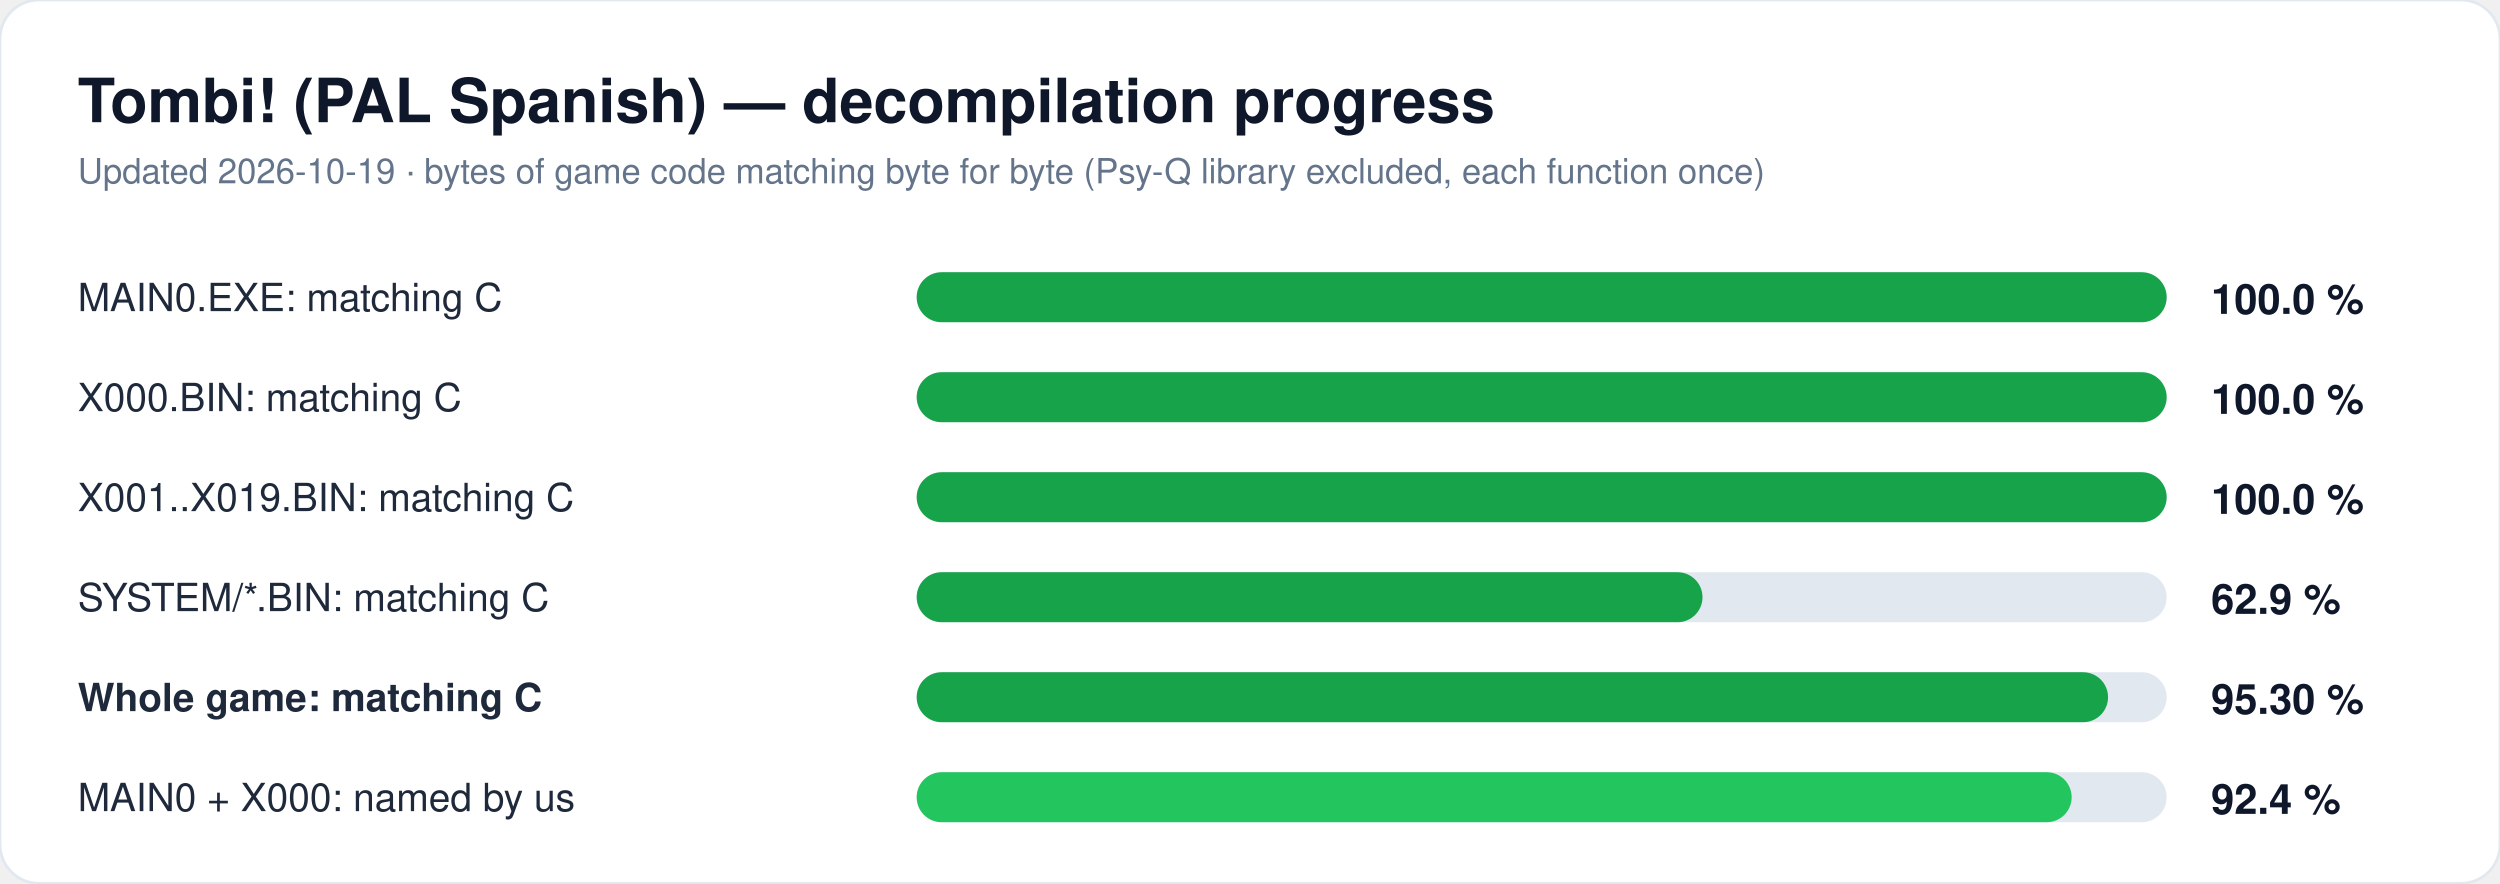
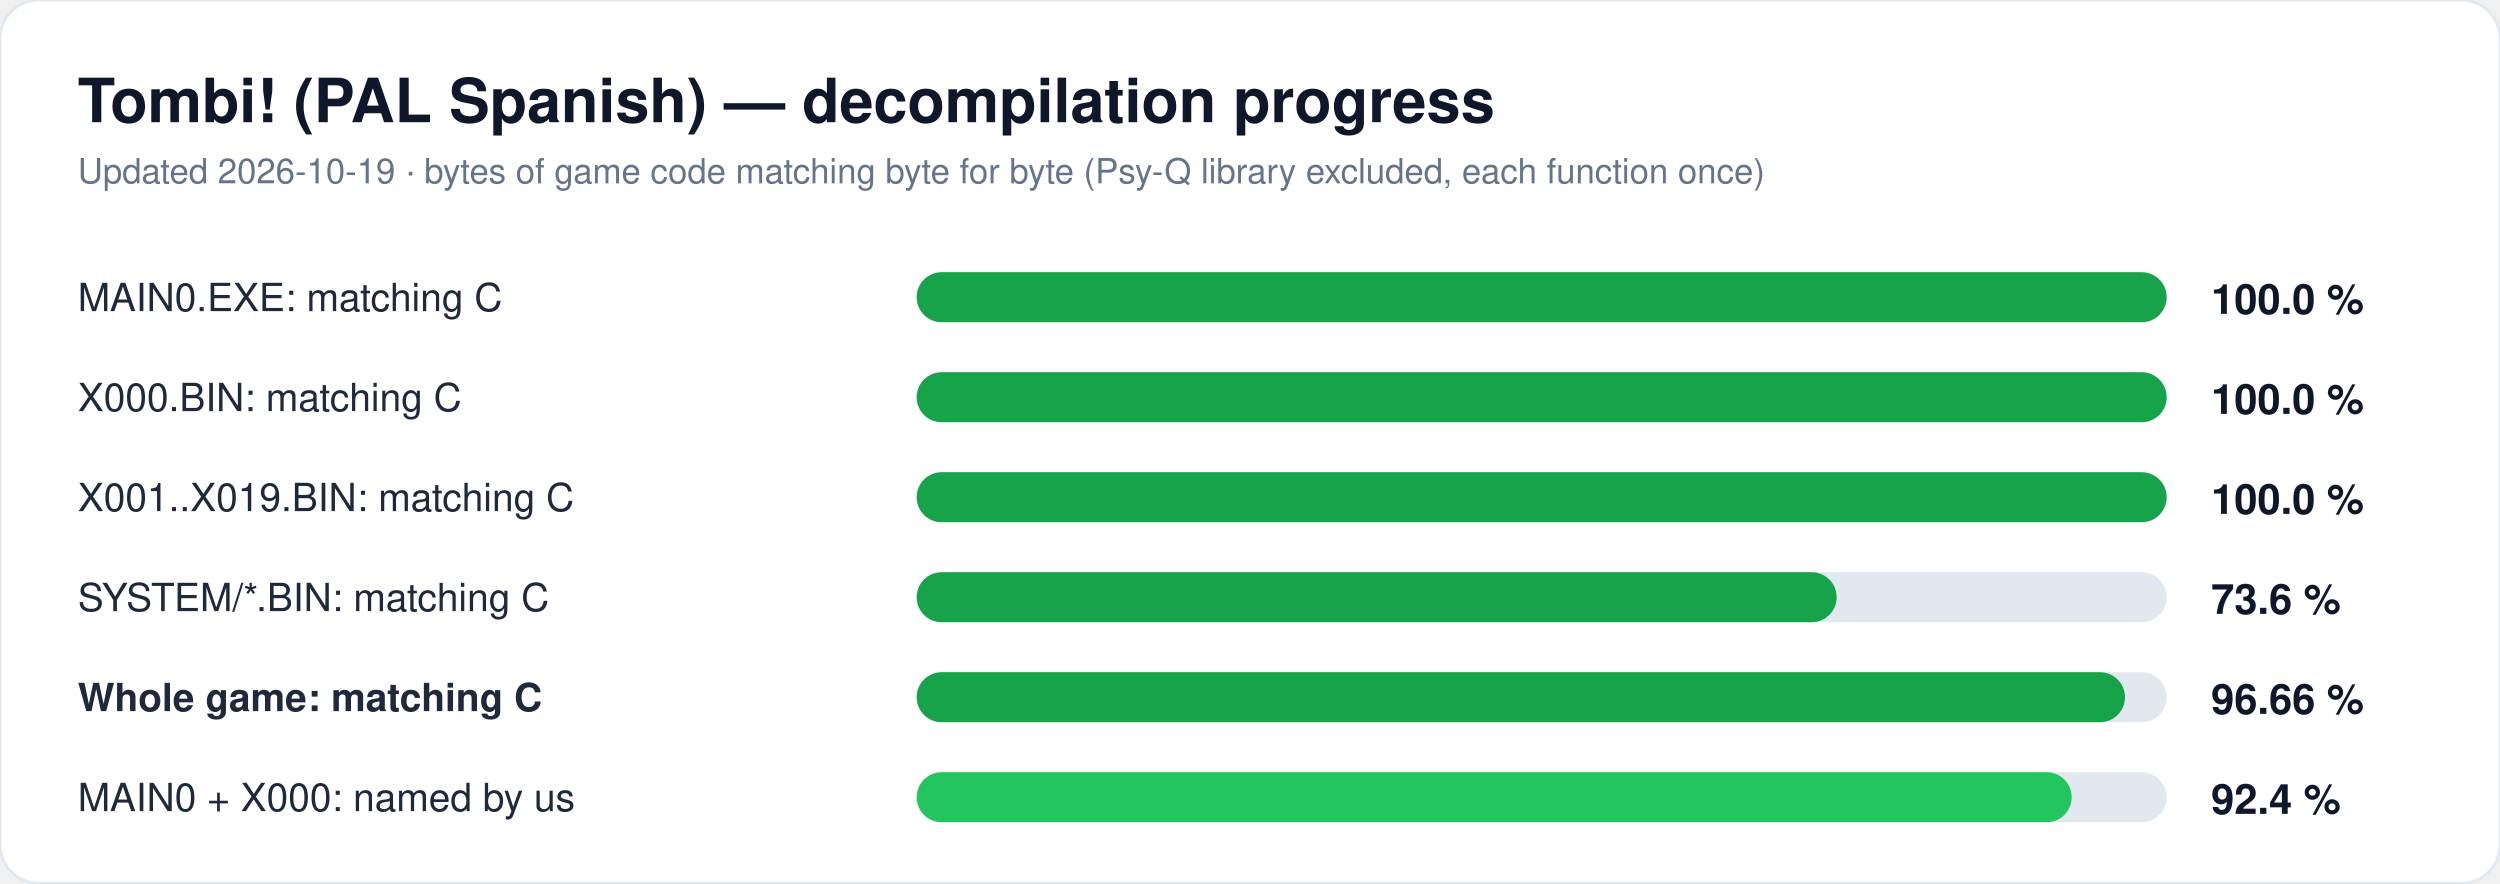
<svg xmlns="http://www.w3.org/2000/svg" width="900" height="318" viewBox="0 0 900 318" role="img" aria-label="Decompilation progress">
  <rect width="900" height="318" rx="14" fill="#ffffff" stroke="#e2e8f0" />
  <text x="28" y="44" font-family="Segoe UI,Helvetica,Arial,sans-serif" font-size="22" font-weight="700" fill="#0f172a">Tombi! (PAL Spanish) — decompilation progress</text>
  <text x="28" y="66" font-family="Segoe UI,Helvetica,Arial,sans-serif" font-size="12.5" fill="#64748b">Updated 2026-10-19 · bytes of game code matching byte for byte (Psy-Q library excluded, each function once)</text>
  <text x="28" y="112" font-family="Segoe UI,Helvetica,Arial,sans-serif" font-size="14" fill="#1e293b">MAIN0.EXE: matching C</text>
  <rect x="330" y="98" width="450" height="18" rx="9" fill="#e2e8f0" />
  <rect x="330" y="98" width="450.0" height="18" rx="9" fill="#16a34a" />
  <text x="796" y="113" font-family="Segoe UI,Helvetica,Arial,sans-serif" font-size="15" font-weight="700" fill="#0f172a">100.0 %</text>
  <text x="28" y="148" font-family="Segoe UI,Helvetica,Arial,sans-serif" font-size="14" fill="#1e293b">X000.BIN: matching C</text>
  <rect x="330" y="134" width="450" height="18" rx="9" fill="#e2e8f0" />
  <rect x="330" y="134" width="450.0" height="18" rx="9" fill="#16a34a" />
  <text x="796" y="149" font-family="Segoe UI,Helvetica,Arial,sans-serif" font-size="15" font-weight="700" fill="#0f172a">100.0 %</text>
  <text x="28" y="184" font-family="Segoe UI,Helvetica,Arial,sans-serif" font-size="14" fill="#1e293b">X001..X019.BIN: matching C</text>
  <rect x="330" y="170" width="450" height="18" rx="9" fill="#e2e8f0" />
  <rect x="330" y="170" width="450.0" height="18" rx="9" fill="#16a34a" />
  <text x="796" y="185" font-family="Segoe UI,Helvetica,Arial,sans-serif" font-size="15" font-weight="700" fill="#0f172a">100.0 %</text>
  <text x="28" y="220" font-family="Segoe UI,Helvetica,Arial,sans-serif" font-size="14" fill="#1e293b">SYSTEM/*.BIN: matching C</text>
  <rect x="330" y="206" width="450" height="18" rx="9" fill="#e2e8f0" />
-   <rect x="330" y="206" width="282.9" height="18" rx="9" fill="#16a34a" />
-   <text x="796" y="221" font-family="Segoe UI,Helvetica,Arial,sans-serif" font-size="15" font-weight="700" fill="#0f172a">62.9 %</text>
+   <rect x="330" y="206" width="331.2" height="18" rx="9" fill="#16a34a" />
+   <text x="796" y="221" font-family="Segoe UI,Helvetica,Arial,sans-serif" font-size="15" font-weight="700" fill="#0f172a">73.6 %</text>
  <text x="28" y="256" font-family="Segoe UI,Helvetica,Arial,sans-serif" font-size="14" font-weight="700" fill="#1e293b">Whole game: matching C</text>
  <rect x="330" y="242" width="450" height="18" rx="9" fill="#e2e8f0" />
-   <rect x="330" y="242" width="428.9" height="18" rx="9" fill="#16a34a" />
-   <text x="796" y="257" font-family="Segoe UI,Helvetica,Arial,sans-serif" font-size="15" font-weight="700" fill="#0f172a">95.30 %</text>
+   <rect x="330" y="242" width="435.0" height="18" rx="9" fill="#16a34a" />
+   <text x="796" y="257" font-family="Segoe UI,Helvetica,Arial,sans-serif" font-size="15" font-weight="700" fill="#0f172a">96.66 %</text>
  <text x="28" y="292" font-family="Segoe UI,Helvetica,Arial,sans-serif" font-size="14" fill="#1e293b">MAIN0 + X000: named by us</text>
  <rect x="330" y="278" width="450" height="18" rx="9" fill="#e2e8f0" />
  <rect x="330" y="278" width="415.8" height="18" rx="9" fill="#22c55e" />
  <text x="796" y="293" font-family="Segoe UI,Helvetica,Arial,sans-serif" font-size="15" font-weight="700" fill="#0f172a">92.4 %</text>
</svg>
